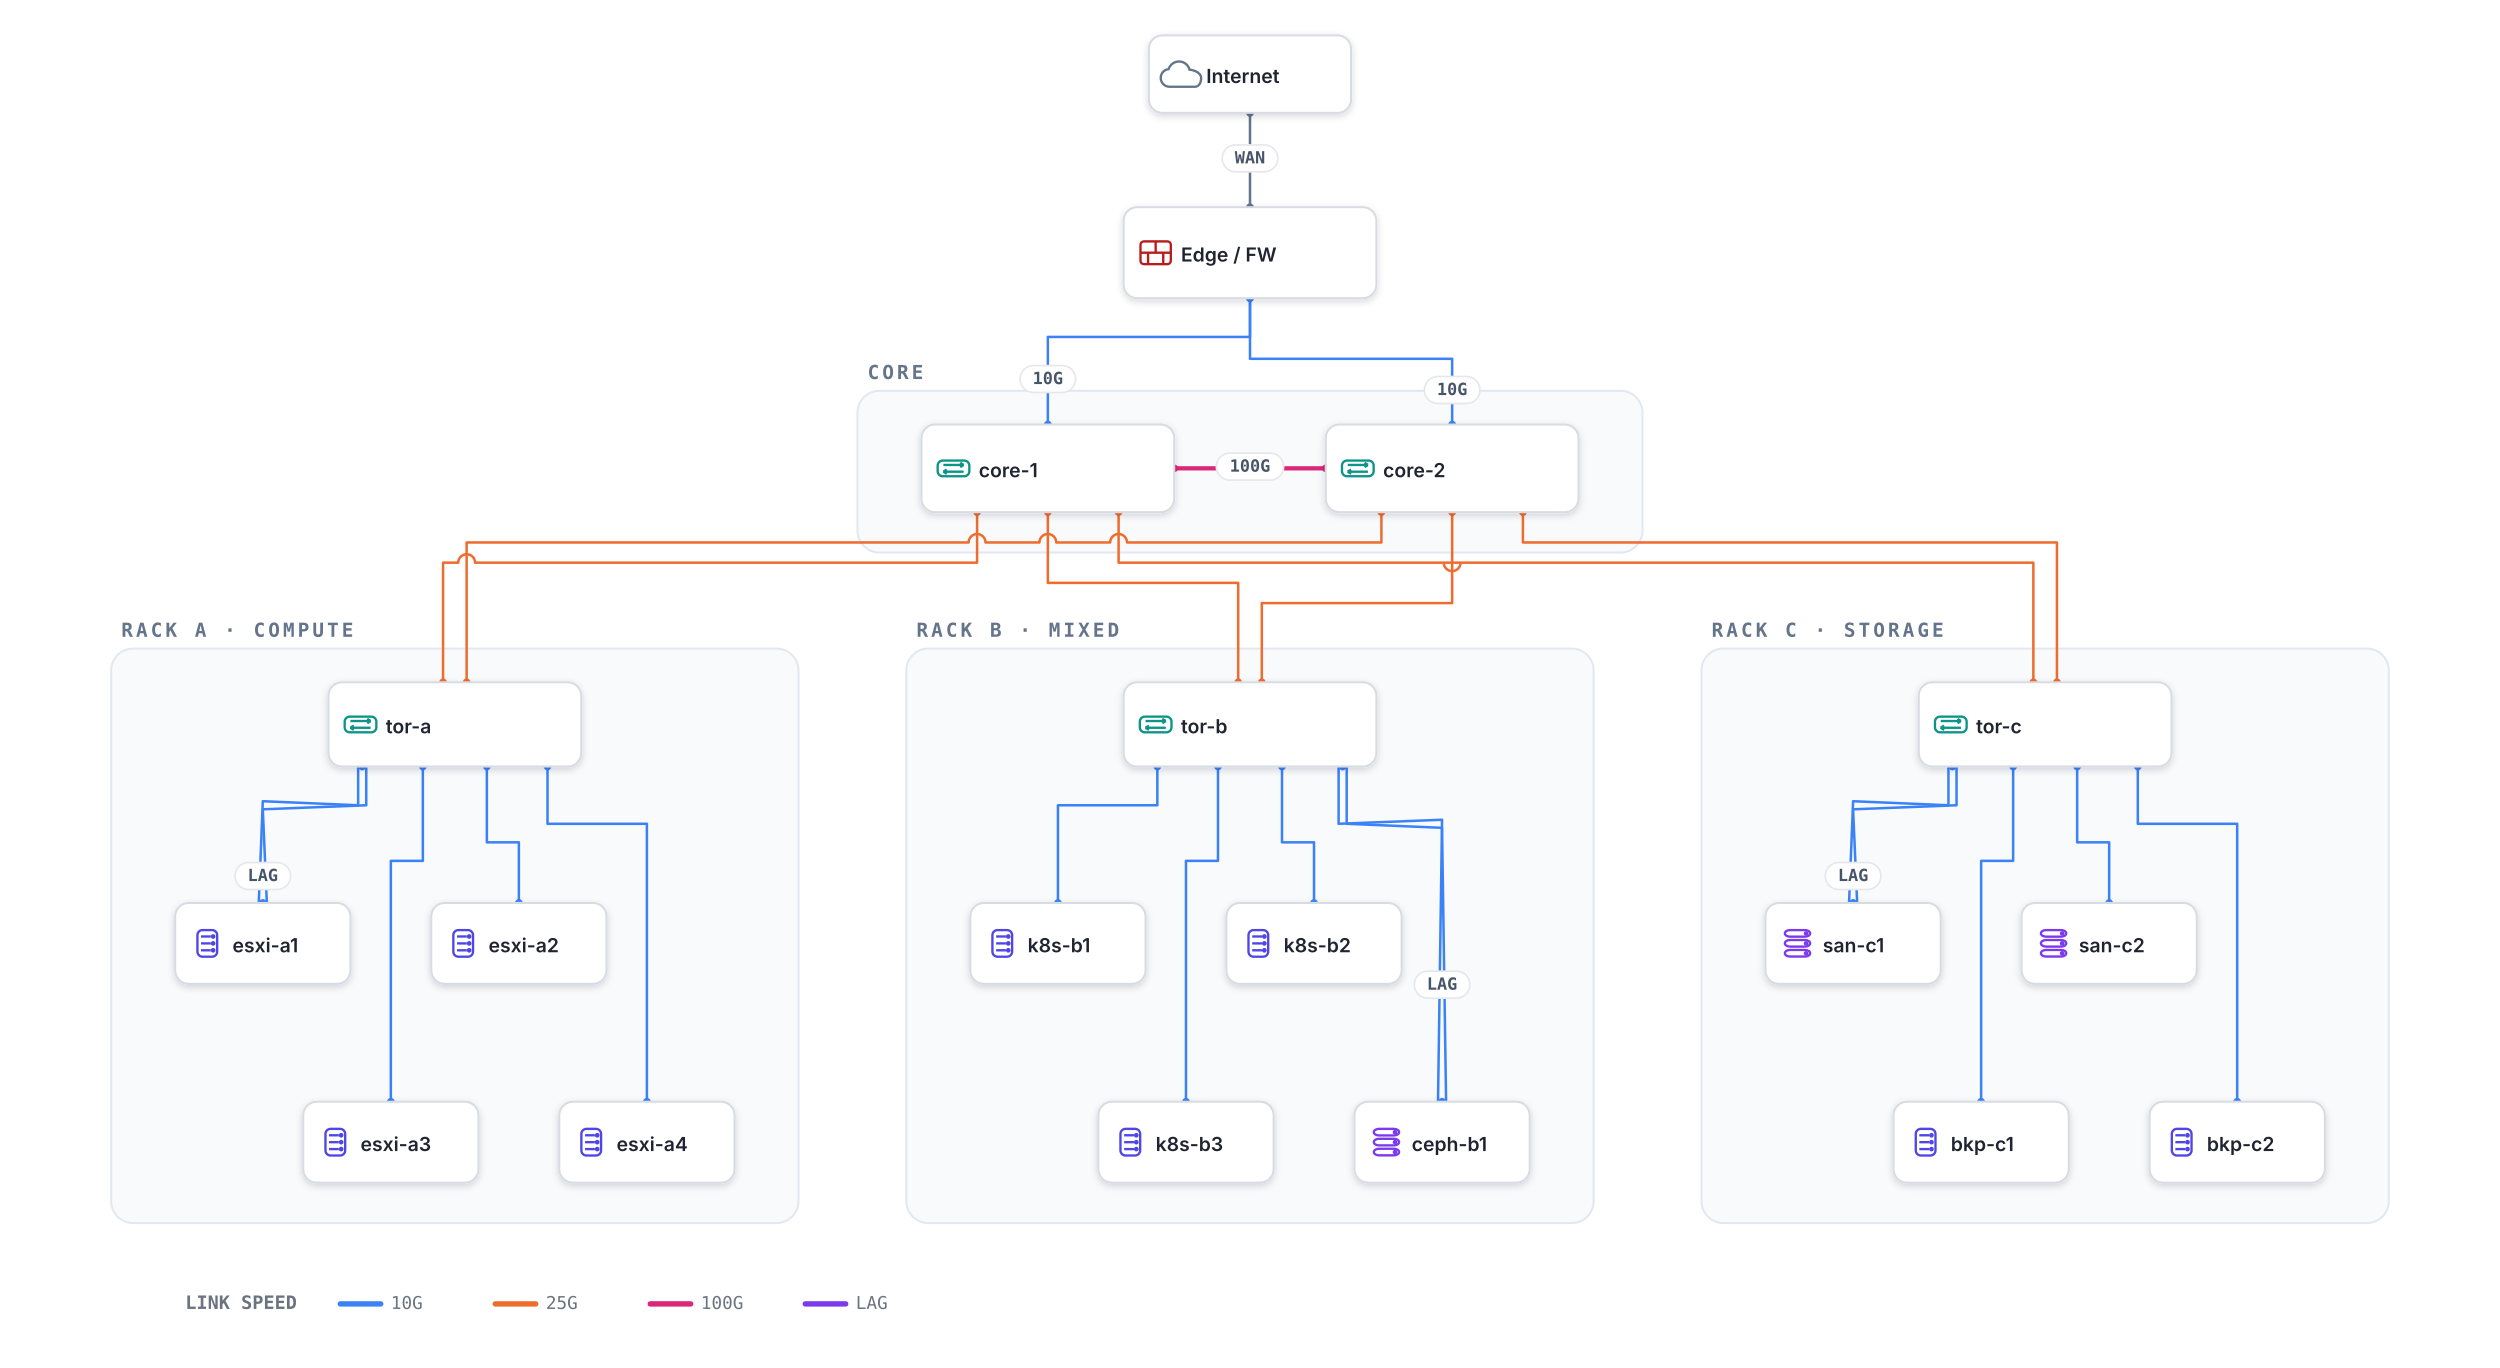
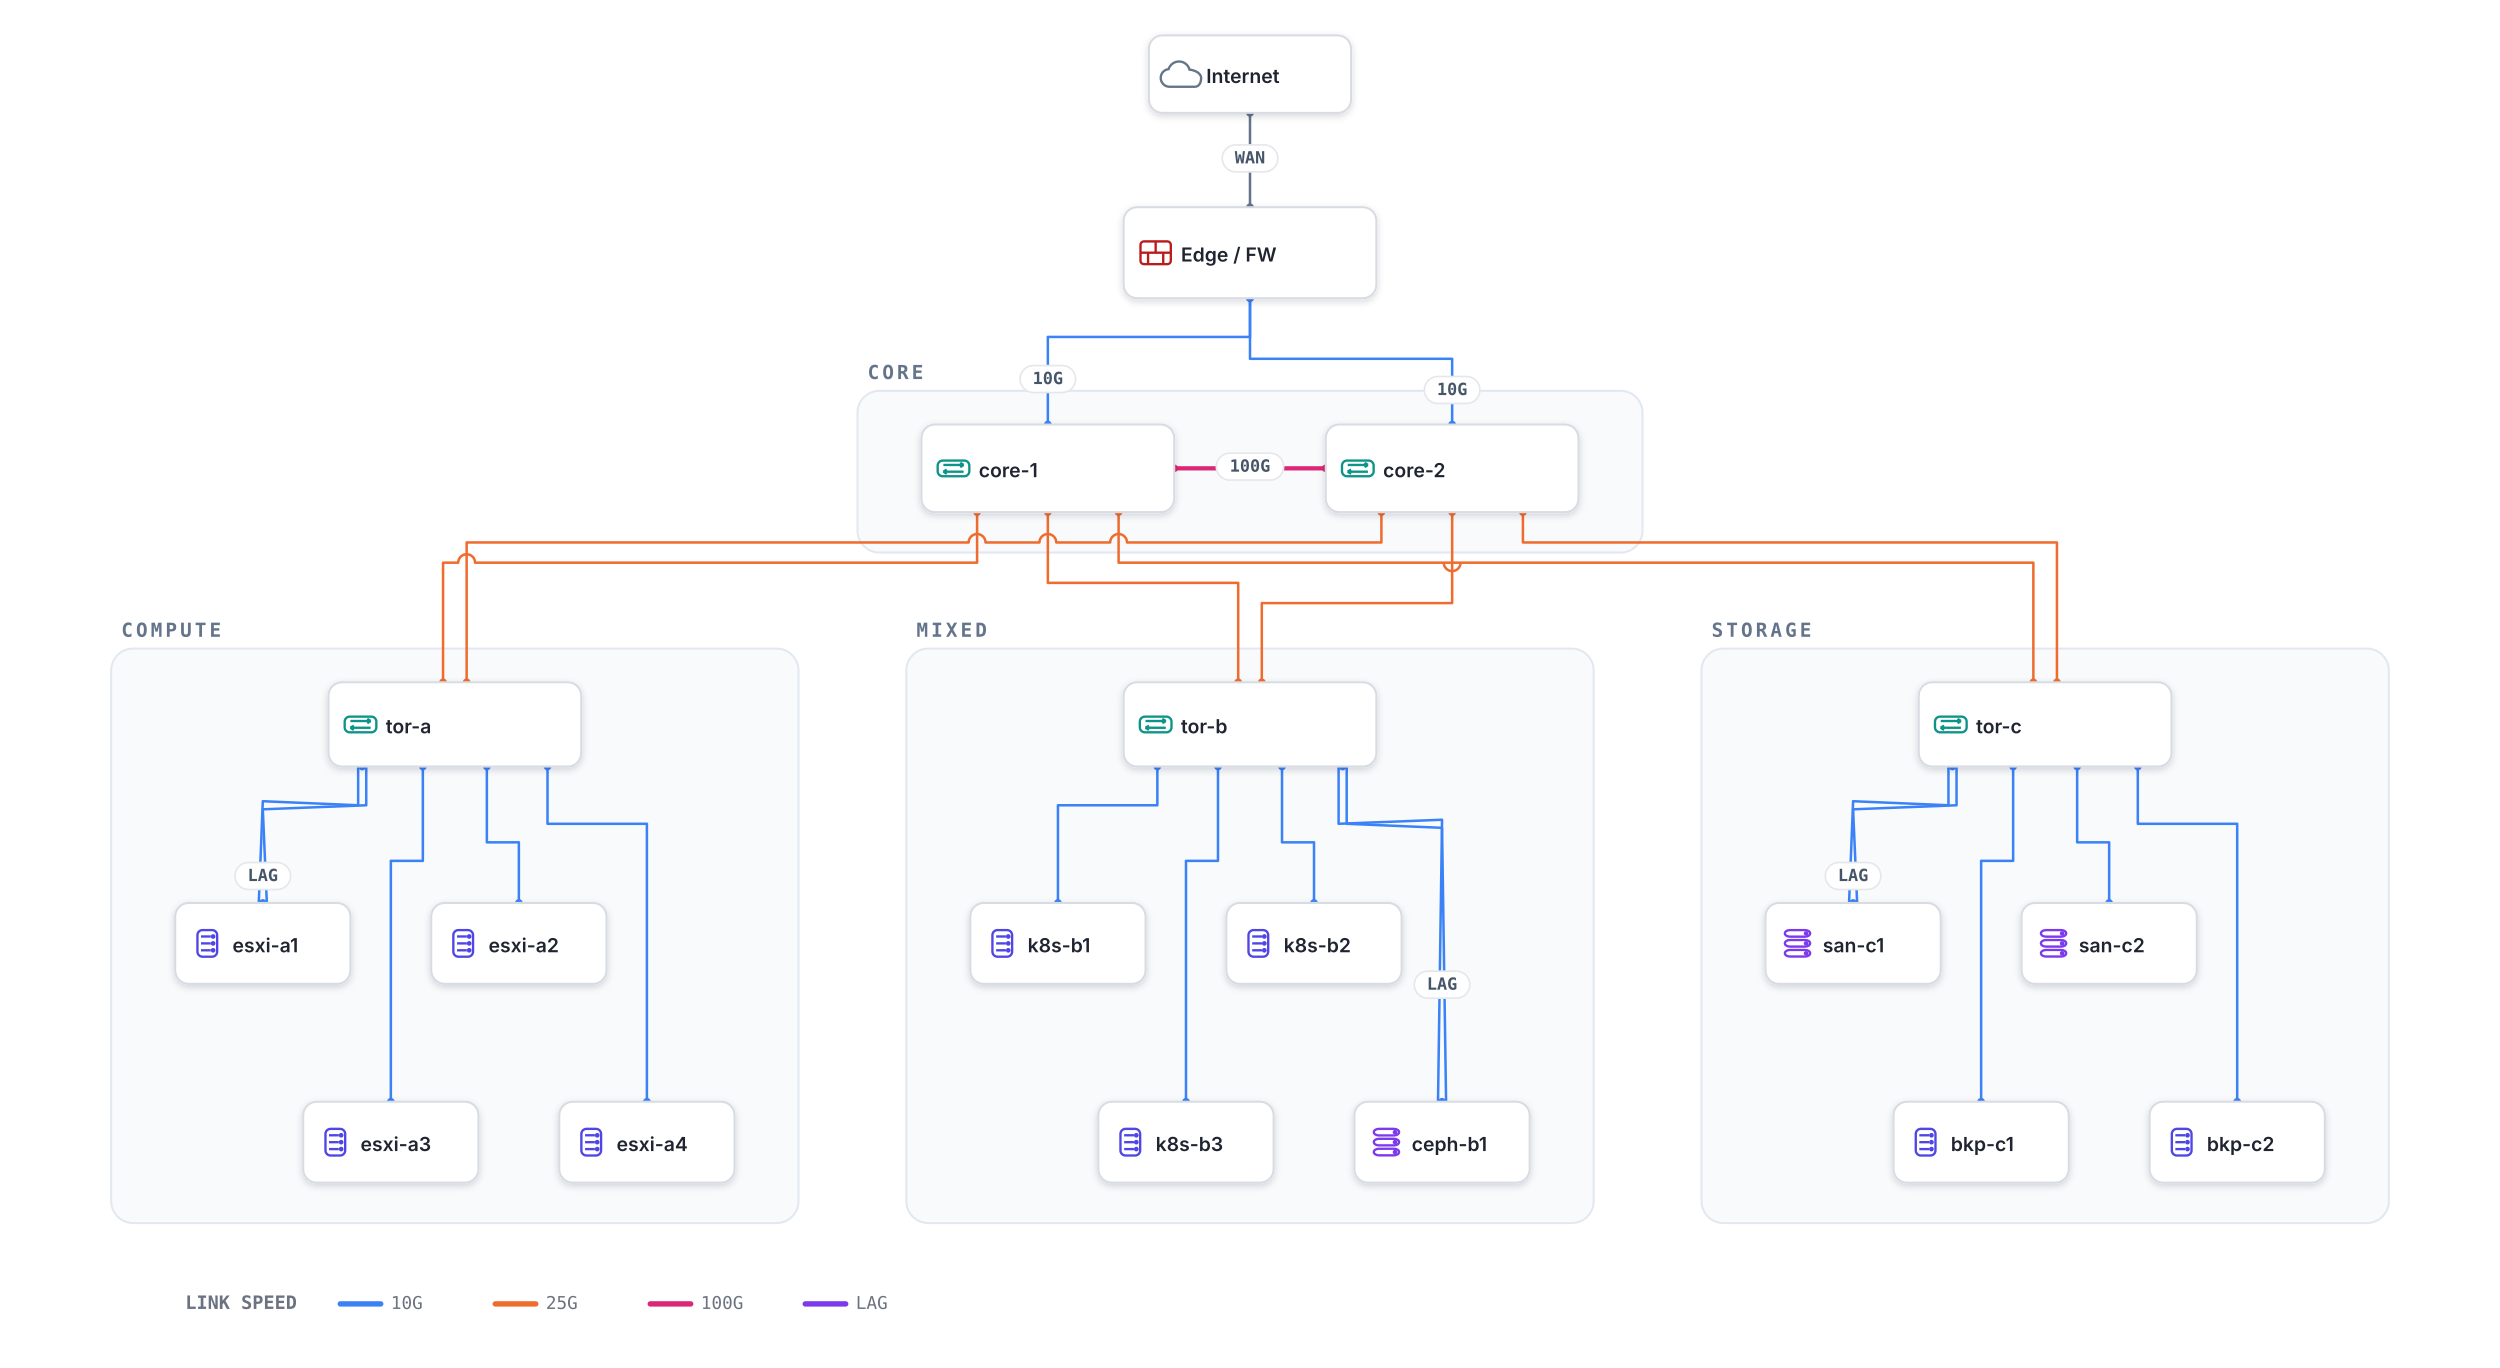
<svg xmlns="http://www.w3.org/2000/svg" viewBox="0 0 1484 812" font-family="Inter, system-ui, -apple-system, 'Segoe UI', Roboto, sans-serif">
  <defs>
    <filter id="sh" x="-20%" y="-20%" width="140%" height="140%">
      <feDropShadow dx="0" dy="1.5" stdDeviation="2.2" flood-color="#0f172a" flood-opacity="0.16" />
    </filter>
  </defs>
  <rect width="1484" height="812" fill="#ffffff" />
  <rect x="509.0" y="232.0" width="466.0" height="96.0" rx="13" fill="#f8fafc" stroke="#e2e8f0" stroke-width="1.2" />
  <text x="515.0" y="225.0" font-size="11.5" fill="#64748b" font-weight="700" letter-spacing="1.8" font-family="ui-monospace, SFMono-Regular, Menlo, Consolas, monospace">CORE</text>
  <rect x="66.0" y="385.0" width="408.0" height="341.0" rx="13" fill="#f8fafc" stroke="#e2e8f0" stroke-width="1.2" />
-   <text x="72.0" y="378.0" font-size="11.5" fill="#64748b" font-weight="700" letter-spacing="1.8" font-family="ui-monospace, SFMono-Regular, Menlo, Consolas, monospace">RACK A · COMPUTE</text>
+   <text x="72.0" y="378.0" font-size="11.5" fill="#64748b" font-weight="700" letter-spacing="1.8" font-family="ui-monospace, SFMono-Regular, Menlo, Consolas, monospace">COMPUTE</text>
  <rect x="538.0" y="385.0" width="408.0" height="341.0" rx="13" fill="#f8fafc" stroke="#e2e8f0" stroke-width="1.2" />
-   <text x="544.0" y="378.0" font-size="11.5" fill="#64748b" font-weight="700" letter-spacing="1.8" font-family="ui-monospace, SFMono-Regular, Menlo, Consolas, monospace">RACK B · MIXED</text>
+   <text x="544.0" y="378.0" font-size="11.5" fill="#64748b" font-weight="700" letter-spacing="1.8" font-family="ui-monospace, SFMono-Regular, Menlo, Consolas, monospace">MIXED</text>
  <rect x="1010.0" y="385.0" width="408.0" height="341.0" rx="13" fill="#f8fafc" stroke="#e2e8f0" stroke-width="1.2" />
-   <text x="1016.0" y="378.0" font-size="11.5" fill="#64748b" font-weight="700" letter-spacing="1.8" font-family="ui-monospace, SFMono-Regular, Menlo, Consolas, monospace">RACK C · STORAGE</text>
-   <path d="M 742.0,123.0 L 742.0,67.0" fill="none" stroke="#64748b" stroke-width="1.5" stroke-linecap="round" stroke-linejoin="round" />
+   <text x="1016.0" y="378.0" font-size="11.5" fill="#64748b" font-weight="700" letter-spacing="1.8" font-family="ui-monospace, SFMono-Regular, Menlo, Consolas, monospace">STORAGE</text>
+   <path d="M 742.0,123.0 L 742.0,67.0" fill="none" stroke="#64748b" stroke-width="1.5" stroke-linecap="round" stroke-linejoin="round" stroke-opacity="1" />
  <circle cx="742.0" cy="123.0" r="2.3" fill="#64748b" />
  <circle cx="742.0" cy="67.0" r="2.3" fill="#64748b" />
-   <path d="M 742.0,177.0 L 742.0,200.0 L 622.0,200.0 L 622.0,252.0" fill="none" stroke="#3b82f6" stroke-width="1.5" stroke-linecap="round" stroke-linejoin="round" />
+   <path d="M 742.0,177.0 L 742.0,200.0 L 622.0,200.0 L 622.0,252.0" fill="none" stroke="#3b82f6" stroke-width="1.5" stroke-linecap="round" stroke-linejoin="round" stroke-opacity="1" />
  <circle cx="742.0" cy="177.0" r="2.3" fill="#3b82f6" />
  <circle cx="622.0" cy="252.0" r="2.3" fill="#3b82f6" />
-   <path d="M 742.0,177.0 L 742.0,213.0 L 862.0,213.0 L 862.0,252.0" fill="none" stroke="#3b82f6" stroke-width="1.5" stroke-linecap="round" stroke-linejoin="round" />
+   <path d="M 742.0,177.0 L 742.0,213.0 L 862.0,213.0 L 862.0,252.0" fill="none" stroke="#3b82f6" stroke-width="1.5" stroke-linecap="round" stroke-linejoin="round" stroke-opacity="1" />
  <circle cx="742.0" cy="177.0" r="2.3" fill="#3b82f6" />
  <circle cx="862.0" cy="252.0" r="2.3" fill="#3b82f6" />
-   <path d="M 697.0,278.0 L 787.0,278.0" fill="none" stroke="#db2777" stroke-width="2.5" stroke-linecap="round" stroke-linejoin="round" />
+   <path d="M 697.0,278.0 L 787.0,278.0" fill="none" stroke="#db2777" stroke-width="2.5" stroke-linecap="round" stroke-linejoin="round" stroke-opacity="1" />
  <circle cx="697.0" cy="278.0" r="2.3" fill="#db2777" />
  <circle cx="787.0" cy="278.0" r="2.3" fill="#db2777" />
-   <path d="M 263.0,405.0 L 263.0,334.0 L 272.0,334.0 A 5,5 0 0 1 282.0,334.0 L 580.0,334.0 L 580.0,304.0" fill="none" stroke="#ef6c2f" stroke-width="1.5" stroke-linecap="round" stroke-linejoin="round" />
+   <path d="M 263.0,405.0 L 263.0,334.0 L 272.0,334.0 A 5,5 0 0 1 282.0,334.0 L 580.0,334.0 L 580.0,304.0" fill="none" stroke="#ef6c2f" stroke-width="1.5" stroke-linecap="round" stroke-linejoin="round" stroke-opacity="1" />
  <circle cx="263.0" cy="405.0" r="2.3" fill="#ef6c2f" />
  <circle cx="580.0" cy="304.0" r="2.3" fill="#ef6c2f" />
-   <path d="M 277.0,405.0 L 277.0,322.0 L 575.0,322.0 A 5,5 0 0 1 585.0,322.0 L 617.0,322.0 A 5,5 0 0 1 627.0,322.0 L 659.0,322.0 A 5,5 0 0 1 669.0,322.0 L 820.0,322.0 L 820.0,304.0" fill="none" stroke="#ef6c2f" stroke-width="1.5" stroke-linecap="round" stroke-linejoin="round" />
+   <path d="M 277.0,405.0 L 277.0,322.0 L 575.0,322.0 A 5,5 0 0 1 585.0,322.0 L 617.0,322.0 A 5,5 0 0 1 627.0,322.0 L 659.0,322.0 A 5,5 0 0 1 669.0,322.0 L 820.0,322.0 L 820.0,304.0" fill="none" stroke="#ef6c2f" stroke-width="1.5" stroke-linecap="round" stroke-linejoin="round" stroke-opacity="1" />
  <circle cx="277.0" cy="405.0" r="2.3" fill="#ef6c2f" />
  <circle cx="820.0" cy="304.0" r="2.3" fill="#ef6c2f" />
-   <path d="M 735.0,405.0 L 735.0,346.0 L 622.0,346.0 L 622.0,304.0" fill="none" stroke="#ef6c2f" stroke-width="1.5" stroke-linecap="round" stroke-linejoin="round" />
+   <path d="M 735.0,405.0 L 735.0,346.0 L 622.0,346.0 L 622.0,304.0" fill="none" stroke="#ef6c2f" stroke-width="1.5" stroke-linecap="round" stroke-linejoin="round" stroke-opacity="1" />
  <circle cx="735.0" cy="405.0" r="2.3" fill="#ef6c2f" />
  <circle cx="622.0" cy="304.0" r="2.3" fill="#ef6c2f" />
-   <path d="M 749.0,405.0 L 749.0,358.0 L 862.0,358.0 L 862.0,304.0" fill="none" stroke="#ef6c2f" stroke-width="1.5" stroke-linecap="round" stroke-linejoin="round" />
+   <path d="M 749.0,405.0 L 749.0,358.0 L 862.0,358.0 L 862.0,304.0" fill="none" stroke="#ef6c2f" stroke-width="1.5" stroke-linecap="round" stroke-linejoin="round" stroke-opacity="1" />
  <circle cx="749.0" cy="405.0" r="2.3" fill="#ef6c2f" />
  <circle cx="862.0" cy="304.0" r="2.3" fill="#ef6c2f" />
-   <path d="M 1207.0,405.0 L 1207.0,334.0 L 857.0,334.0 A 5,5 0 0 0 867.0,334.0 L 664.0,334.0 L 664.0,304.0" fill="none" stroke="#ef6c2f" stroke-width="1.5" stroke-linecap="round" stroke-linejoin="round" />
+   <path d="M 1207.0,405.0 L 1207.0,334.0 L 857.0,334.0 A 5,5 0 0 0 867.0,334.0 L 664.0,334.0 L 664.0,304.0" fill="none" stroke="#ef6c2f" stroke-width="1.5" stroke-linecap="round" stroke-linejoin="round" stroke-opacity="1" />
  <circle cx="1207.0" cy="405.0" r="2.3" fill="#ef6c2f" />
  <circle cx="664.0" cy="304.0" r="2.3" fill="#ef6c2f" />
-   <path d="M 1221.0,405.0 L 1221.0,322.0 L 904.0,322.0 L 904.0,304.0" fill="none" stroke="#ef6c2f" stroke-width="1.5" stroke-linecap="round" stroke-linejoin="round" />
+   <path d="M 1221.0,405.0 L 1221.0,322.0 L 904.0,322.0 L 904.0,304.0" fill="none" stroke="#ef6c2f" stroke-width="1.5" stroke-linecap="round" stroke-linejoin="round" stroke-opacity="1" />
  <circle cx="1221.0" cy="405.0" r="2.3" fill="#ef6c2f" />
  <circle cx="904.0" cy="304.0" r="2.3" fill="#ef6c2f" />
  <path d="M 212.6,455.0 L 212.6,478.0 L 156.0,475.6 L 153.6,536.0" fill="none" stroke="#3b82f6" stroke-width="1.5" stroke-linecap="round" stroke-linejoin="round" />
  <path d="M 217.4,455.0 L 217.4,478.0 L 156.0,480.4 L 158.4,536.0" fill="none" stroke="#3b82f6" stroke-width="1.5" stroke-linecap="round" stroke-linejoin="round" />
  <circle cx="215.0" cy="455.0" r="2.3" fill="#3b82f6" />
  <circle cx="156.0" cy="536.0" r="2.3" fill="#3b82f6" />
-   <path d="M 289.0,455.0 L 289.0,500.0 L 308.0,500.0 L 308.0,536.0" fill="none" stroke="#3b82f6" stroke-width="1.5" stroke-linecap="round" stroke-linejoin="round" />
+   <path d="M 289.0,455.0 L 289.0,500.0 L 308.0,500.0 L 308.0,536.0" fill="none" stroke="#3b82f6" stroke-width="1.5" stroke-linecap="round" stroke-linejoin="round" stroke-opacity="1" />
  <circle cx="289.0" cy="455.0" r="2.3" fill="#3b82f6" />
  <circle cx="308.0" cy="536.0" r="2.3" fill="#3b82f6" />
-   <path d="M 251.0,455.0 L 251.0,511.0 L 232.0,511.0 L 232.0,654.0" fill="none" stroke="#3b82f6" stroke-width="1.5" stroke-linecap="round" stroke-linejoin="round" />
+   <path d="M 251.0,455.0 L 251.0,511.0 L 232.0,511.0 L 232.0,654.0" fill="none" stroke="#3b82f6" stroke-width="1.5" stroke-linecap="round" stroke-linejoin="round" stroke-opacity="1" />
  <circle cx="251.0" cy="455.0" r="2.3" fill="#3b82f6" />
  <circle cx="232.0" cy="654.0" r="2.3" fill="#3b82f6" />
-   <path d="M 325.0,455.0 L 325.0,489.0 L 384.0,489.0 L 384.0,654.0" fill="none" stroke="#3b82f6" stroke-width="1.5" stroke-linecap="round" stroke-linejoin="round" />
+   <path d="M 325.0,455.0 L 325.0,489.0 L 384.0,489.0 L 384.0,654.0" fill="none" stroke="#3b82f6" stroke-width="1.5" stroke-linecap="round" stroke-linejoin="round" stroke-opacity="1" />
  <circle cx="325.0" cy="455.0" r="2.3" fill="#3b82f6" />
  <circle cx="384.0" cy="654.0" r="2.3" fill="#3b82f6" />
-   <path d="M 687.0,455.0 L 687.0,478.0 L 628.0,478.0 L 628.0,536.0" fill="none" stroke="#3b82f6" stroke-width="1.5" stroke-linecap="round" stroke-linejoin="round" />
+   <path d="M 687.0,455.0 L 687.0,478.0 L 628.0,478.0 L 628.0,536.0" fill="none" stroke="#3b82f6" stroke-width="1.5" stroke-linecap="round" stroke-linejoin="round" stroke-opacity="1" />
  <circle cx="687.0" cy="455.0" r="2.3" fill="#3b82f6" />
  <circle cx="628.0" cy="536.0" r="2.3" fill="#3b82f6" />
-   <path d="M 761.0,455.0 L 761.0,500.0 L 780.0,500.0 L 780.0,536.0" fill="none" stroke="#3b82f6" stroke-width="1.5" stroke-linecap="round" stroke-linejoin="round" />
+   <path d="M 761.0,455.0 L 761.0,500.0 L 780.0,500.0 L 780.0,536.0" fill="none" stroke="#3b82f6" stroke-width="1.5" stroke-linecap="round" stroke-linejoin="round" stroke-opacity="1" />
  <circle cx="761.0" cy="455.0" r="2.3" fill="#3b82f6" />
  <circle cx="780.0" cy="536.0" r="2.3" fill="#3b82f6" />
-   <path d="M 723.0,455.0 L 723.0,511.0 L 704.0,511.0 L 704.0,654.0" fill="none" stroke="#3b82f6" stroke-width="1.5" stroke-linecap="round" stroke-linejoin="round" />
+   <path d="M 723.0,455.0 L 723.0,511.0 L 704.0,511.0 L 704.0,654.0" fill="none" stroke="#3b82f6" stroke-width="1.5" stroke-linecap="round" stroke-linejoin="round" stroke-opacity="1" />
  <circle cx="723.0" cy="455.0" r="2.3" fill="#3b82f6" />
  <circle cx="704.0" cy="654.0" r="2.3" fill="#3b82f6" />
  <path d="M 794.6,455.0 L 794.6,489.0 L 856.0,486.6 L 853.6,654.0" fill="none" stroke="#3b82f6" stroke-width="1.5" stroke-linecap="round" stroke-linejoin="round" />
  <path d="M 799.4,455.0 L 799.4,489.0 L 856.0,491.4 L 858.4,654.0" fill="none" stroke="#3b82f6" stroke-width="1.5" stroke-linecap="round" stroke-linejoin="round" />
  <circle cx="797.0" cy="455.0" r="2.3" fill="#3b82f6" />
  <circle cx="856.0" cy="654.0" r="2.3" fill="#3b82f6" />
  <path d="M 1156.6,455.0 L 1156.6,478.0 L 1100.0,475.6 L 1097.6,536.0" fill="none" stroke="#3b82f6" stroke-width="1.5" stroke-linecap="round" stroke-linejoin="round" />
  <path d="M 1161.4,455.0 L 1161.4,478.0 L 1100.0,480.4 L 1102.4,536.0" fill="none" stroke="#3b82f6" stroke-width="1.5" stroke-linecap="round" stroke-linejoin="round" />
  <circle cx="1159.0" cy="455.0" r="2.3" fill="#3b82f6" />
  <circle cx="1100.0" cy="536.0" r="2.3" fill="#3b82f6" />
-   <path d="M 1233.0,455.0 L 1233.0,500.0 L 1252.0,500.0 L 1252.0,536.0" fill="none" stroke="#3b82f6" stroke-width="1.5" stroke-linecap="round" stroke-linejoin="round" />
+   <path d="M 1233.0,455.0 L 1233.0,500.0 L 1252.0,500.0 L 1252.0,536.0" fill="none" stroke="#3b82f6" stroke-width="1.5" stroke-linecap="round" stroke-linejoin="round" stroke-opacity="1" />
  <circle cx="1233.0" cy="455.0" r="2.3" fill="#3b82f6" />
  <circle cx="1252.0" cy="536.0" r="2.3" fill="#3b82f6" />
-   <path d="M 1195.0,455.0 L 1195.0,511.0 L 1176.0,511.0 L 1176.0,654.0" fill="none" stroke="#3b82f6" stroke-width="1.5" stroke-linecap="round" stroke-linejoin="round" />
+   <path d="M 1195.0,455.0 L 1195.0,511.0 L 1176.0,511.0 L 1176.0,654.0" fill="none" stroke="#3b82f6" stroke-width="1.5" stroke-linecap="round" stroke-linejoin="round" stroke-opacity="1" />
  <circle cx="1195.0" cy="455.0" r="2.3" fill="#3b82f6" />
  <circle cx="1176.0" cy="654.0" r="2.3" fill="#3b82f6" />
-   <path d="M 1269.0,455.0 L 1269.0,489.0 L 1328.0,489.0 L 1328.0,654.0" fill="none" stroke="#3b82f6" stroke-width="1.5" stroke-linecap="round" stroke-linejoin="round" />
+   <path d="M 1269.0,455.0 L 1269.0,489.0 L 1328.0,489.0 L 1328.0,654.0" fill="none" stroke="#3b82f6" stroke-width="1.5" stroke-linecap="round" stroke-linejoin="round" stroke-opacity="1" />
  <circle cx="1269.0" cy="455.0" r="2.3" fill="#3b82f6" />
  <circle cx="1328.0" cy="654.0" r="2.3" fill="#3b82f6" />
  <rect x="725.5" y="86.0" width="33.0" height="16" rx="8" fill="#ffffff" stroke="#e5e7eb" stroke-width="1" />
  <text x="742.0" y="97.0" font-size="10" text-anchor="middle" fill="#475569" font-weight="600" font-family="ui-monospace, SFMono-Regular, Menlo, Consolas, monospace">WAN</text>
  <rect x="605.5" y="217.0" width="33.0" height="16" rx="8" fill="#ffffff" stroke="#e5e7eb" stroke-width="1" />
  <text x="622.0" y="228.0" font-size="10" text-anchor="middle" fill="#475569" font-weight="600" font-family="ui-monospace, SFMono-Regular, Menlo, Consolas, monospace">10G</text>
  <rect x="845.5" y="223.5" width="33.0" height="16" rx="8" fill="#ffffff" stroke="#e5e7eb" stroke-width="1" />
  <text x="862.0" y="234.5" font-size="10" text-anchor="middle" fill="#475569" font-weight="600" font-family="ui-monospace, SFMono-Regular, Menlo, Consolas, monospace">10G</text>
  <rect x="722.0" y="269.0" width="40.0" height="16" rx="8" fill="#ffffff" stroke="#e5e7eb" stroke-width="1" />
  <text x="742.0" y="280.0" font-size="10" text-anchor="middle" fill="#475569" font-weight="600" font-family="ui-monospace, SFMono-Regular, Menlo, Consolas, monospace">100G</text>
  <rect x="139.5" y="512.0" width="33.0" height="16" rx="8" fill="#ffffff" stroke="#e5e7eb" stroke-width="1" />
  <text x="156.0" y="523.0" font-size="10" text-anchor="middle" fill="#475569" font-weight="600" font-family="ui-monospace, SFMono-Regular, Menlo, Consolas, monospace">LAG</text>
  <rect x="839.5" y="576.5" width="33.0" height="16" rx="8" fill="#ffffff" stroke="#e5e7eb" stroke-width="1" />
  <text x="856.0" y="587.5" font-size="10" text-anchor="middle" fill="#475569" font-weight="600" font-family="ui-monospace, SFMono-Regular, Menlo, Consolas, monospace">LAG</text>
  <rect x="1083.5" y="512.0" width="33.0" height="16" rx="8" fill="#ffffff" stroke="#e5e7eb" stroke-width="1" />
  <text x="1100.0" y="523.0" font-size="10" text-anchor="middle" fill="#475569" font-weight="600" font-family="ui-monospace, SFMono-Regular, Menlo, Consolas, monospace">LAG</text>
  <rect x="682.0" y="21.0" width="120" height="46" rx="8" fill="#ffffff" stroke="#d7dbe2" stroke-width="1.2" filter="url(#sh)" />
  <g transform="translate(689.0,36.5) scale(0.375)">
    <path d="M54,40 H14 C6.3,40 0,33.7 0,26 0,18.8 5.4,12.9 12.4,12.1 14.7,5.1 21.3,0 29,0 c8,0 14.7,5.5 16.6,12.9 C53.4,13.6 64,18.3 64,26 64,33.7 60.6,40 54,40 Z" fill="none" stroke="#64748b" stroke-width="3.73" />
  </g>
  <text x="716.0" y="45.0" font-size="11.5" fill="#1f2430" font-weight="600" dominant-baseline="middle">Internet</text>
  <rect x="667.0" y="123.0" width="150" height="54" rx="8" fill="#ffffff" stroke="#d7dbe2" stroke-width="1.2" filter="url(#sh)" />
  <rect x="677.0" y="143.3" width="18.0" height="13.5" rx="2" fill="none" stroke="#b91c1c" stroke-width="1.4" />
  <line x1="677.0" y1="150.0" x2="695.0" y2="150.0" stroke="#b91c1c" stroke-width="1.4" />
  <line x1="686.0" y1="143.3" x2="686.0" y2="150.0" stroke="#b91c1c" stroke-width="1.4" />
  <line x1="681.5" y1="150.0" x2="681.5" y2="156.8" stroke="#b91c1c" stroke-width="1.4" />
  <line x1="690.5" y1="150.0" x2="690.5" y2="156.8" stroke="#b91c1c" stroke-width="1.4" />
  <text x="701.0" y="151.0" font-size="11.5" fill="#1f2430" font-weight="600" dominant-baseline="middle">Edge / FW</text>
  <rect x="547.0" y="252.0" width="150" height="52" rx="8" fill="#ffffff" stroke="#d7dbe2" stroke-width="1.2" filter="url(#sh)" />
  <rect x="556.6" y="273.4" width="18.8" height="9.3" rx="3" fill="none" stroke="#0d9488" stroke-width="1.4" />
  <line x1="560.0" y1="276.0" x2="572.0" y2="276.0" stroke="#0d9488" stroke-width="1.4" />
  <path d="M 572.0,276.0 l -2.0,-1.3 M 572.0,276.0 l -2.0,1.3" stroke="#0d9488" stroke-width="1.4" fill="none" />
  <line x1="560.0" y1="280.0" x2="572.0" y2="280.0" stroke="#0d9488" stroke-width="1.4" />
  <path d="M 560.0,280.0 l 2.0,-1.3 M 560.0,280.0 l 2.0,1.3" stroke="#0d9488" stroke-width="1.4" fill="none" />
  <text x="581.0" y="279.0" font-size="11.5" fill="#1f2430" font-weight="600" dominant-baseline="middle">core-1</text>
  <rect x="787.0" y="252.0" width="150" height="52" rx="8" fill="#ffffff" stroke="#d7dbe2" stroke-width="1.2" filter="url(#sh)" />
  <rect x="796.6" y="273.4" width="18.8" height="9.3" rx="3" fill="none" stroke="#0d9488" stroke-width="1.4" />
  <line x1="800.0" y1="276.0" x2="812.0" y2="276.0" stroke="#0d9488" stroke-width="1.4" />
  <path d="M 812.0,276.0 l -2.0,-1.3 M 812.0,276.0 l -2.0,1.3" stroke="#0d9488" stroke-width="1.4" fill="none" />
  <line x1="800.0" y1="280.0" x2="812.0" y2="280.0" stroke="#0d9488" stroke-width="1.4" />
  <path d="M 800.0,280.0 l 2.0,-1.3 M 800.0,280.0 l 2.0,1.3" stroke="#0d9488" stroke-width="1.4" fill="none" />
  <text x="821.0" y="279.0" font-size="11.5" fill="#1f2430" font-weight="600" dominant-baseline="middle">core-2</text>
  <rect x="195.0" y="405.0" width="150" height="50" rx="8" fill="#ffffff" stroke="#d7dbe2" stroke-width="1.2" filter="url(#sh)" />
  <rect x="204.6" y="425.4" width="18.8" height="9.3" rx="3" fill="none" stroke="#0d9488" stroke-width="1.4" />
  <line x1="208.0" y1="428.0" x2="220.0" y2="428.0" stroke="#0d9488" stroke-width="1.4" />
  <path d="M 220.0,428.0 l -2.0,-1.3 M 220.0,428.0 l -2.0,1.3" stroke="#0d9488" stroke-width="1.4" fill="none" />
  <line x1="208.0" y1="432.0" x2="220.0" y2="432.0" stroke="#0d9488" stroke-width="1.4" />
  <path d="M 208.0,432.0 l 2.0,-1.3 M 208.0,432.0 l 2.0,1.3" stroke="#0d9488" stroke-width="1.4" fill="none" />
  <text x="229.0" y="431.0" font-size="11.5" fill="#1f2430" font-weight="600" dominant-baseline="middle">tor-a</text>
  <rect x="104.0" y="536.0" width="104" height="48" rx="8" fill="#ffffff" stroke="#d7dbe2" stroke-width="1.2" filter="url(#sh)" />
  <rect x="117.2" y="552.1" width="11.7" height="15.8" rx="3" fill="none" stroke="#4f46e5" stroke-width="1.4" />
  <line x1="119.3" y1="555.9" x2="125.1" y2="555.9" stroke="#4f46e5" stroke-width="1.4" />
  <circle cx="126.5" cy="555.9" r="1.4" fill="#4f46e5" />
  <line x1="119.3" y1="560.0" x2="125.1" y2="560.0" stroke="#4f46e5" stroke-width="1.4" />
  <circle cx="126.5" cy="560.0" r="1.4" fill="#4f46e5" />
  <line x1="119.3" y1="564.1" x2="125.1" y2="564.1" stroke="#4f46e5" stroke-width="1.4" />
  <circle cx="126.5" cy="564.1" r="1.4" fill="#4f46e5" />
  <text x="138.0" y="561.0" font-size="11.5" fill="#1f2430" font-weight="600" dominant-baseline="middle">esxi-a1</text>
  <rect x="256.0" y="536.0" width="104" height="48" rx="8" fill="#ffffff" stroke="#d7dbe2" stroke-width="1.2" filter="url(#sh)" />
  <rect x="269.1" y="552.1" width="11.7" height="15.8" rx="3" fill="none" stroke="#4f46e5" stroke-width="1.4" />
  <line x1="271.3" y1="555.9" x2="277.1" y2="555.9" stroke="#4f46e5" stroke-width="1.4" />
  <circle cx="278.5" cy="555.9" r="1.4" fill="#4f46e5" />
  <line x1="271.3" y1="560.0" x2="277.1" y2="560.0" stroke="#4f46e5" stroke-width="1.4" />
  <circle cx="278.5" cy="560.0" r="1.4" fill="#4f46e5" />
  <line x1="271.3" y1="564.1" x2="277.1" y2="564.1" stroke="#4f46e5" stroke-width="1.4" />
  <circle cx="278.5" cy="564.1" r="1.4" fill="#4f46e5" />
  <text x="290.0" y="561.0" font-size="11.5" fill="#1f2430" font-weight="600" dominant-baseline="middle">esxi-a2</text>
  <rect x="180.0" y="654.0" width="104" height="48" rx="8" fill="#ffffff" stroke="#d7dbe2" stroke-width="1.2" filter="url(#sh)" />
  <rect x="193.2" y="670.1" width="11.7" height="15.8" rx="3" fill="none" stroke="#4f46e5" stroke-width="1.4" />
  <line x1="195.3" y1="673.9" x2="201.1" y2="673.9" stroke="#4f46e5" stroke-width="1.4" />
  <circle cx="202.5" cy="673.9" r="1.4" fill="#4f46e5" />
  <line x1="195.3" y1="678.0" x2="201.1" y2="678.0" stroke="#4f46e5" stroke-width="1.4" />
  <circle cx="202.5" cy="678.0" r="1.4" fill="#4f46e5" />
  <line x1="195.3" y1="682.1" x2="201.1" y2="682.1" stroke="#4f46e5" stroke-width="1.4" />
  <circle cx="202.5" cy="682.1" r="1.4" fill="#4f46e5" />
  <text x="214.0" y="679.0" font-size="11.5" fill="#1f2430" font-weight="600" dominant-baseline="middle">esxi-a3</text>
  <rect x="332.0" y="654.0" width="104" height="48" rx="8" fill="#ffffff" stroke="#d7dbe2" stroke-width="1.2" filter="url(#sh)" />
  <rect x="345.1" y="670.1" width="11.7" height="15.8" rx="3" fill="none" stroke="#4f46e5" stroke-width="1.4" />
  <line x1="347.3" y1="673.9" x2="353.1" y2="673.9" stroke="#4f46e5" stroke-width="1.4" />
  <circle cx="354.5" cy="673.9" r="1.4" fill="#4f46e5" />
  <line x1="347.3" y1="678.0" x2="353.1" y2="678.0" stroke="#4f46e5" stroke-width="1.4" />
  <circle cx="354.5" cy="678.0" r="1.4" fill="#4f46e5" />
  <line x1="347.3" y1="682.1" x2="353.1" y2="682.1" stroke="#4f46e5" stroke-width="1.4" />
  <circle cx="354.5" cy="682.1" r="1.4" fill="#4f46e5" />
  <text x="366.0" y="679.0" font-size="11.5" fill="#1f2430" font-weight="600" dominant-baseline="middle">esxi-a4</text>
  <rect x="667.0" y="405.0" width="150" height="50" rx="8" fill="#ffffff" stroke="#d7dbe2" stroke-width="1.2" filter="url(#sh)" />
  <rect x="676.6" y="425.4" width="18.8" height="9.3" rx="3" fill="none" stroke="#0d9488" stroke-width="1.4" />
  <line x1="680.0" y1="428.0" x2="692.0" y2="428.0" stroke="#0d9488" stroke-width="1.4" />
  <path d="M 692.0,428.0 l -2.0,-1.3 M 692.0,428.0 l -2.0,1.3" stroke="#0d9488" stroke-width="1.4" fill="none" />
  <line x1="680.0" y1="432.0" x2="692.0" y2="432.0" stroke="#0d9488" stroke-width="1.4" />
  <path d="M 680.0,432.0 l 2.0,-1.3 M 680.0,432.0 l 2.0,1.3" stroke="#0d9488" stroke-width="1.4" fill="none" />
  <text x="701.0" y="431.0" font-size="11.5" fill="#1f2430" font-weight="600" dominant-baseline="middle">tor-b</text>
  <rect x="576.0" y="536.0" width="104" height="48" rx="8" fill="#ffffff" stroke="#d7dbe2" stroke-width="1.2" filter="url(#sh)" />
  <rect x="589.1" y="552.1" width="11.7" height="15.8" rx="3" fill="none" stroke="#4f46e5" stroke-width="1.4" />
  <line x1="591.3" y1="555.9" x2="597.1" y2="555.9" stroke="#4f46e5" stroke-width="1.4" />
  <circle cx="598.5" cy="555.9" r="1.4" fill="#4f46e5" />
  <line x1="591.3" y1="560.0" x2="597.1" y2="560.0" stroke="#4f46e5" stroke-width="1.4" />
  <circle cx="598.5" cy="560.0" r="1.4" fill="#4f46e5" />
  <line x1="591.3" y1="564.1" x2="597.1" y2="564.1" stroke="#4f46e5" stroke-width="1.4" />
  <circle cx="598.5" cy="564.1" r="1.4" fill="#4f46e5" />
  <text x="610.0" y="561.0" font-size="11.5" fill="#1f2430" font-weight="600" dominant-baseline="middle">k8s-b1</text>
  <rect x="728.0" y="536.0" width="104" height="48" rx="8" fill="#ffffff" stroke="#d7dbe2" stroke-width="1.2" filter="url(#sh)" />
  <rect x="741.1" y="552.1" width="11.7" height="15.8" rx="3" fill="none" stroke="#4f46e5" stroke-width="1.4" />
  <line x1="743.3" y1="555.9" x2="749.1" y2="555.9" stroke="#4f46e5" stroke-width="1.4" />
  <circle cx="750.5" cy="555.9" r="1.4" fill="#4f46e5" />
  <line x1="743.3" y1="560.0" x2="749.1" y2="560.0" stroke="#4f46e5" stroke-width="1.4" />
  <circle cx="750.5" cy="560.0" r="1.4" fill="#4f46e5" />
  <line x1="743.3" y1="564.1" x2="749.1" y2="564.1" stroke="#4f46e5" stroke-width="1.4" />
  <circle cx="750.5" cy="564.1" r="1.4" fill="#4f46e5" />
  <text x="762.0" y="561.0" font-size="11.5" fill="#1f2430" font-weight="600" dominant-baseline="middle">k8s-b2</text>
  <rect x="652.0" y="654.0" width="104" height="48" rx="8" fill="#ffffff" stroke="#d7dbe2" stroke-width="1.2" filter="url(#sh)" />
  <rect x="665.1" y="670.1" width="11.7" height="15.8" rx="3" fill="none" stroke="#4f46e5" stroke-width="1.4" />
  <line x1="667.3" y1="673.9" x2="673.1" y2="673.9" stroke="#4f46e5" stroke-width="1.4" />
  <circle cx="674.5" cy="673.9" r="1.4" fill="#4f46e5" />
  <line x1="667.3" y1="678.0" x2="673.1" y2="678.0" stroke="#4f46e5" stroke-width="1.4" />
  <circle cx="674.5" cy="678.0" r="1.4" fill="#4f46e5" />
  <line x1="667.3" y1="682.1" x2="673.1" y2="682.1" stroke="#4f46e5" stroke-width="1.4" />
  <circle cx="674.5" cy="682.1" r="1.4" fill="#4f46e5" />
  <text x="686.0" y="679.0" font-size="11.5" fill="#1f2430" font-weight="600" dominant-baseline="middle">k8s-b3</text>
  <rect x="804.0" y="654.0" width="104" height="48" rx="8" fill="#ffffff" stroke="#d7dbe2" stroke-width="1.2" filter="url(#sh)" />
  <rect x="815.5" y="670.1" width="15.0" height="3.9" rx="3" fill="none" stroke="#7c3aed" stroke-width="1.4" />
  <circle cx="828.1" cy="672.1" r="1.4" fill="#7c3aed" />
  <rect x="815.5" y="676.0" width="15.0" height="3.9" rx="3" fill="none" stroke="#7c3aed" stroke-width="1.4" />
  <circle cx="828.1" cy="678.0" r="1.4" fill="#7c3aed" />
  <rect x="815.5" y="681.9" width="15.0" height="3.9" rx="3" fill="none" stroke="#7c3aed" stroke-width="1.4" />
  <circle cx="828.1" cy="683.9" r="1.4" fill="#7c3aed" />
  <text x="838.0" y="679.0" font-size="11.5" fill="#1f2430" font-weight="600" dominant-baseline="middle">ceph-b1</text>
  <rect x="1139.0" y="405.0" width="150" height="50" rx="8" fill="#ffffff" stroke="#d7dbe2" stroke-width="1.2" filter="url(#sh)" />
  <rect x="1148.6" y="425.4" width="18.8" height="9.3" rx="3" fill="none" stroke="#0d9488" stroke-width="1.4" />
  <line x1="1152.0" y1="428.0" x2="1164.0" y2="428.0" stroke="#0d9488" stroke-width="1.4" />
  <path d="M 1164.0,428.0 l -2.0,-1.3 M 1164.0,428.0 l -2.0,1.3" stroke="#0d9488" stroke-width="1.4" fill="none" />
  <line x1="1152.0" y1="432.0" x2="1164.0" y2="432.0" stroke="#0d9488" stroke-width="1.4" />
  <path d="M 1152.0,432.0 l 2.0,-1.3 M 1152.0,432.0 l 2.0,1.3" stroke="#0d9488" stroke-width="1.4" fill="none" />
  <text x="1173.0" y="431.0" font-size="11.5" fill="#1f2430" font-weight="600" dominant-baseline="middle">tor-c</text>
  <rect x="1048.0" y="536.0" width="104" height="48" rx="8" fill="#ffffff" stroke="#d7dbe2" stroke-width="1.2" filter="url(#sh)" />
  <rect x="1059.5" y="552.1" width="15.0" height="3.9" rx="3" fill="none" stroke="#7c3aed" stroke-width="1.4" />
  <circle cx="1072.1" cy="554.1" r="1.4" fill="#7c3aed" />
  <rect x="1059.5" y="558.0" width="15.0" height="3.9" rx="3" fill="none" stroke="#7c3aed" stroke-width="1.4" />
  <circle cx="1072.1" cy="560.0" r="1.4" fill="#7c3aed" />
  <rect x="1059.5" y="563.9" width="15.0" height="3.9" rx="3" fill="none" stroke="#7c3aed" stroke-width="1.4" />
  <circle cx="1072.1" cy="565.9" r="1.4" fill="#7c3aed" />
  <text x="1082.0" y="561.0" font-size="11.5" fill="#1f2430" font-weight="600" dominant-baseline="middle">san-c1</text>
  <rect x="1200.0" y="536.0" width="104" height="48" rx="8" fill="#ffffff" stroke="#d7dbe2" stroke-width="1.2" filter="url(#sh)" />
  <rect x="1211.5" y="552.1" width="15.0" height="3.9" rx="3" fill="none" stroke="#7c3aed" stroke-width="1.4" />
  <circle cx="1224.1" cy="554.1" r="1.4" fill="#7c3aed" />
  <rect x="1211.5" y="558.0" width="15.0" height="3.9" rx="3" fill="none" stroke="#7c3aed" stroke-width="1.4" />
  <circle cx="1224.1" cy="560.0" r="1.4" fill="#7c3aed" />
  <rect x="1211.5" y="563.9" width="15.0" height="3.9" rx="3" fill="none" stroke="#7c3aed" stroke-width="1.4" />
  <circle cx="1224.1" cy="565.9" r="1.4" fill="#7c3aed" />
  <text x="1234.0" y="561.0" font-size="11.5" fill="#1f2430" font-weight="600" dominant-baseline="middle">san-c2</text>
  <rect x="1124.0" y="654.0" width="104" height="48" rx="8" fill="#ffffff" stroke="#d7dbe2" stroke-width="1.2" filter="url(#sh)" />
  <rect x="1137.2" y="670.1" width="11.7" height="15.8" rx="3" fill="none" stroke="#4f46e5" stroke-width="1.4" />
  <line x1="1139.3" y1="673.9" x2="1145.1" y2="673.9" stroke="#4f46e5" stroke-width="1.4" />
  <circle cx="1146.5" cy="673.9" r="1.4" fill="#4f46e5" />
  <line x1="1139.3" y1="678.0" x2="1145.1" y2="678.0" stroke="#4f46e5" stroke-width="1.4" />
  <circle cx="1146.5" cy="678.0" r="1.4" fill="#4f46e5" />
  <line x1="1139.3" y1="682.1" x2="1145.1" y2="682.1" stroke="#4f46e5" stroke-width="1.4" />
  <circle cx="1146.5" cy="682.1" r="1.4" fill="#4f46e5" />
  <text x="1158.0" y="679.0" font-size="11.5" fill="#1f2430" font-weight="600" dominant-baseline="middle">bkp-c1</text>
  <rect x="1276.0" y="654.0" width="104" height="48" rx="8" fill="#ffffff" stroke="#d7dbe2" stroke-width="1.2" filter="url(#sh)" />
  <rect x="1289.2" y="670.1" width="11.7" height="15.8" rx="3" fill="none" stroke="#4f46e5" stroke-width="1.4" />
  <line x1="1291.3" y1="673.9" x2="1297.1" y2="673.9" stroke="#4f46e5" stroke-width="1.4" />
  <circle cx="1298.5" cy="673.9" r="1.4" fill="#4f46e5" />
  <line x1="1291.3" y1="678.0" x2="1297.1" y2="678.0" stroke="#4f46e5" stroke-width="1.4" />
  <circle cx="1298.5" cy="678.0" r="1.4" fill="#4f46e5" />
  <line x1="1291.3" y1="682.1" x2="1297.1" y2="682.1" stroke="#4f46e5" stroke-width="1.4" />
  <circle cx="1298.5" cy="682.1" r="1.4" fill="#4f46e5" />
  <text x="1310.0" y="679.0" font-size="11.5" fill="#1f2430" font-weight="600" dominant-baseline="middle">bkp-c2</text>
  <text x="110" y="777" font-size="11" fill="#6b7280" font-weight="700" font-family="ui-monospace, SFMono-Regular, Menlo, Consolas, monospace">LINK SPEED</text>
  <line x1="202" y1="774" x2="226" y2="774" stroke="#3b82f6" stroke-width="3.2" stroke-linecap="round" />
  <text x="232" y="777" font-size="10.5" fill="#6b7280" font-family="ui-monospace, SFMono-Regular, Menlo, Consolas, monospace">10G</text>
  <line x1="294" y1="774" x2="318" y2="774" stroke="#ef6c2f" stroke-width="3.2" stroke-linecap="round" />
  <text x="324" y="777" font-size="10.5" fill="#6b7280" font-family="ui-monospace, SFMono-Regular, Menlo, Consolas, monospace">25G</text>
  <line x1="386" y1="774" x2="410" y2="774" stroke="#db2777" stroke-width="3.2" stroke-linecap="round" />
  <text x="416" y="777" font-size="10.5" fill="#6b7280" font-family="ui-monospace, SFMono-Regular, Menlo, Consolas, monospace">100G</text>
  <line x1="478" y1="774" x2="502" y2="774" stroke="#7c3aed" stroke-width="3.2" stroke-linecap="round" />
  <text x="508" y="777" font-size="10.5" fill="#6b7280" font-family="ui-monospace, SFMono-Regular, Menlo, Consolas, monospace">LAG</text>
</svg>
